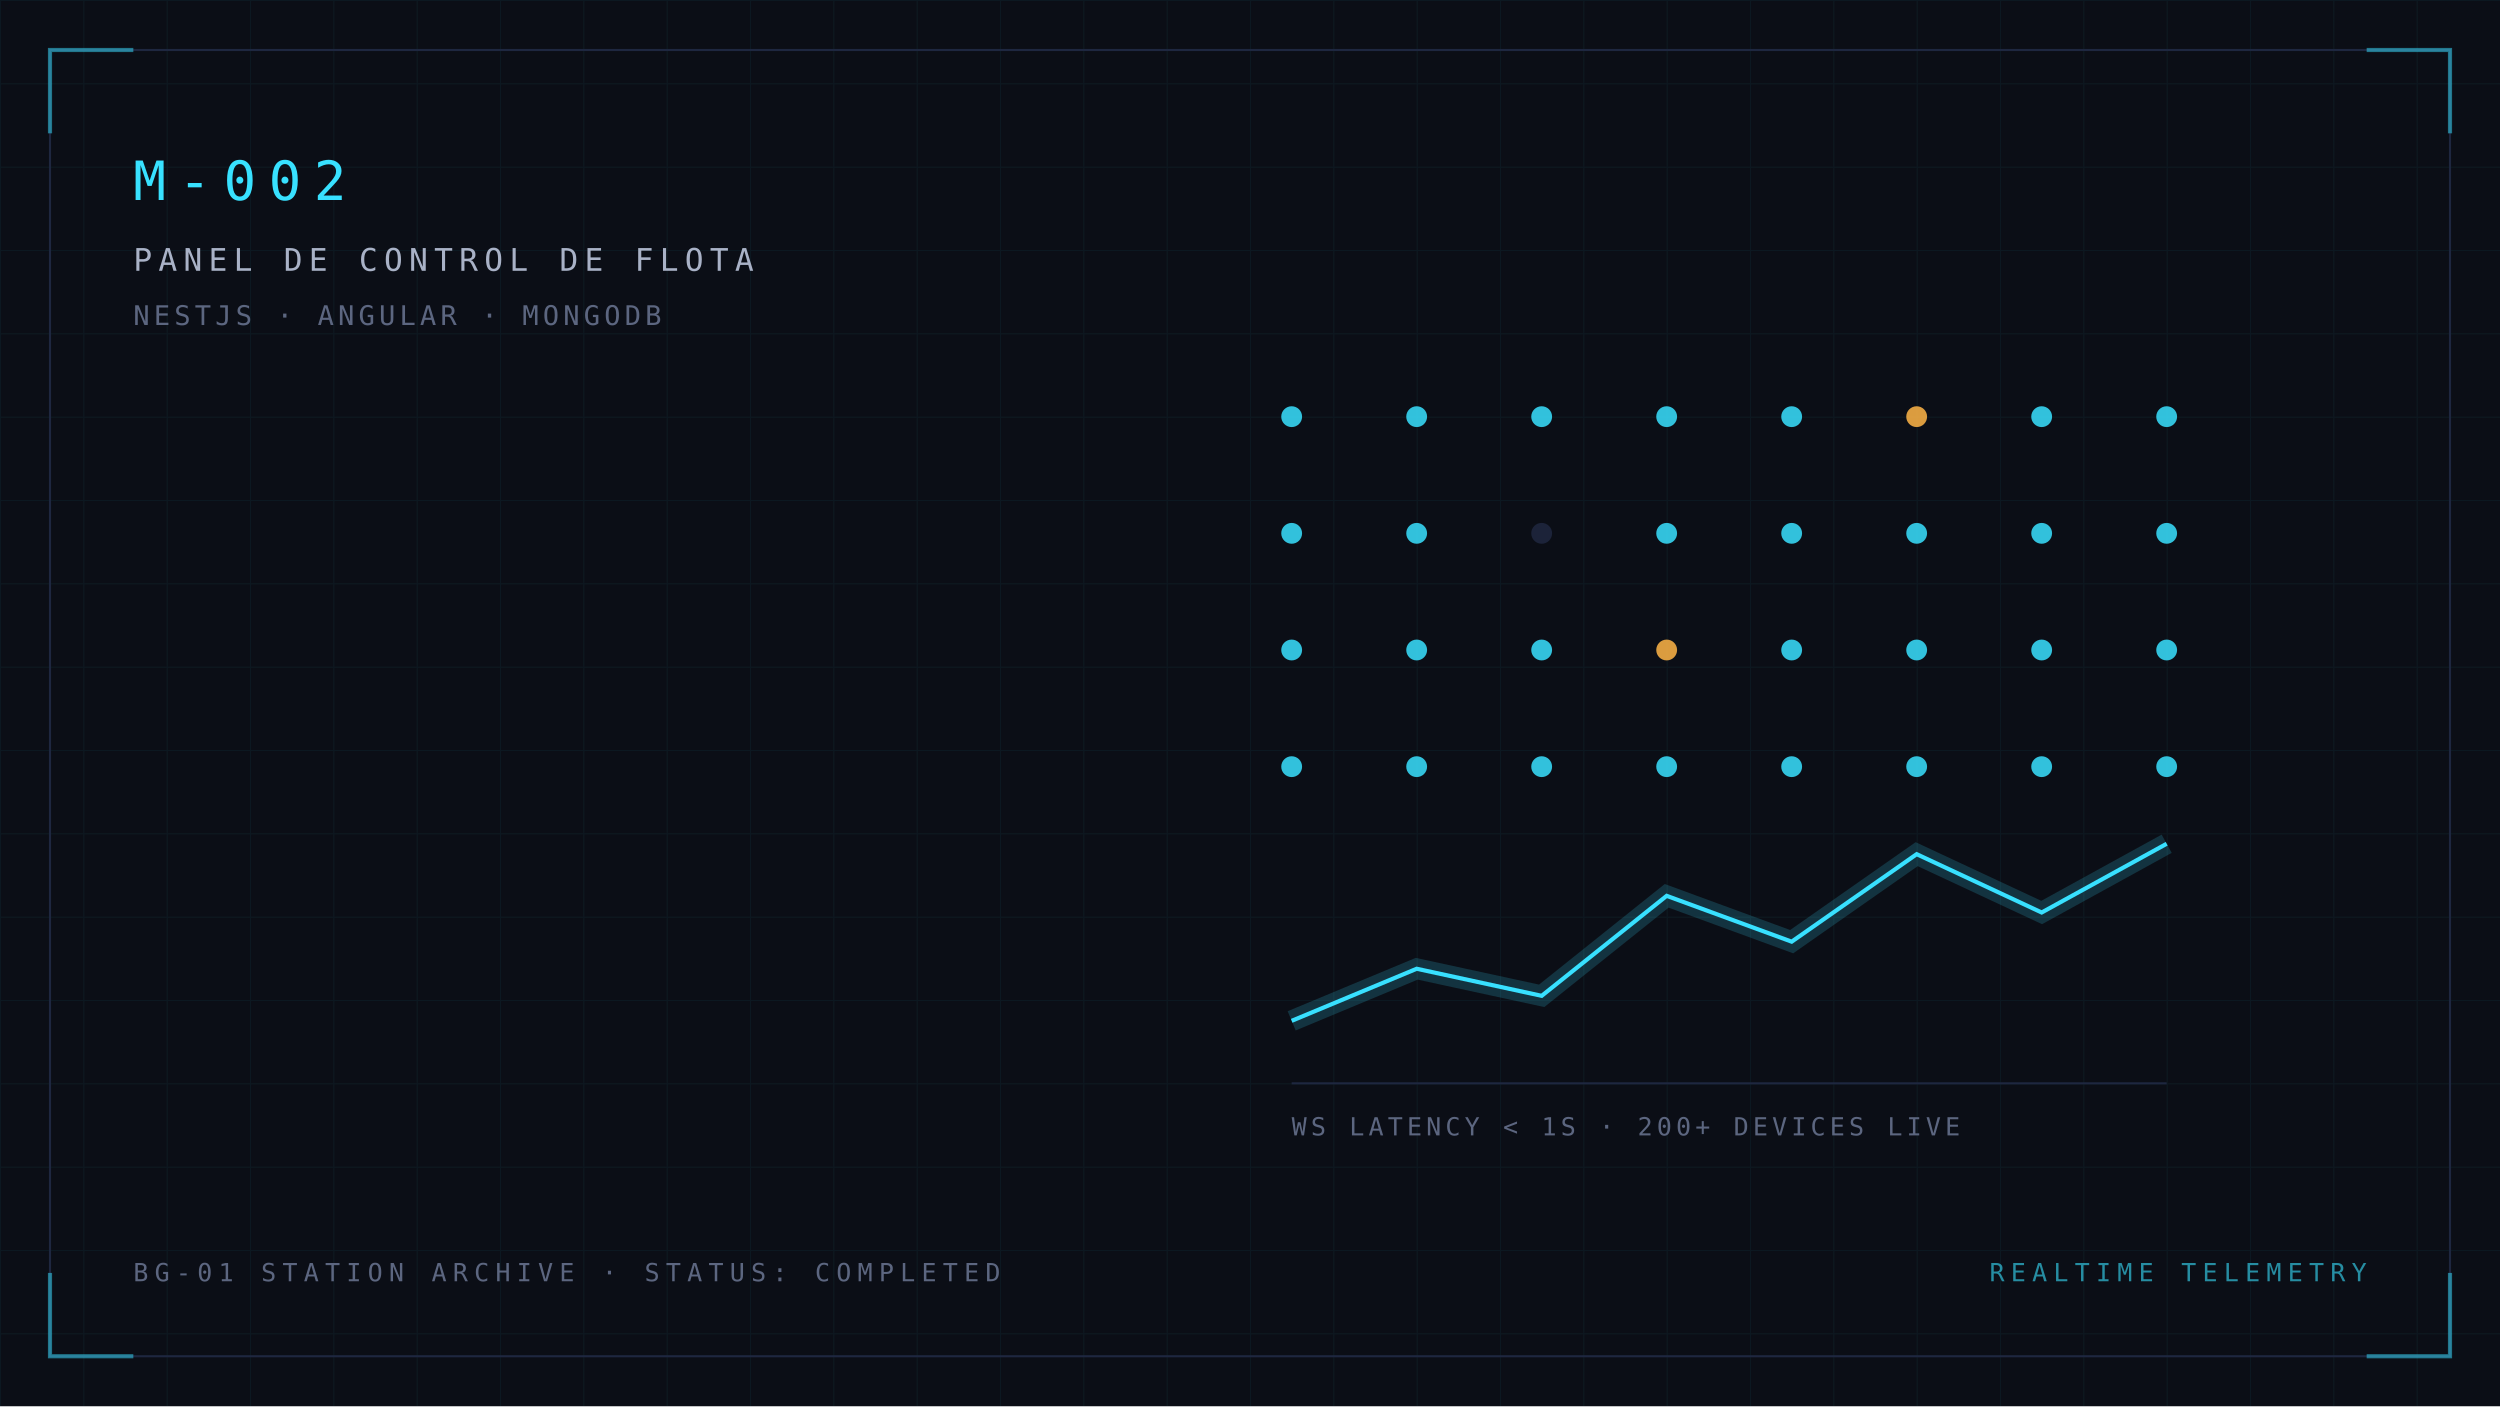
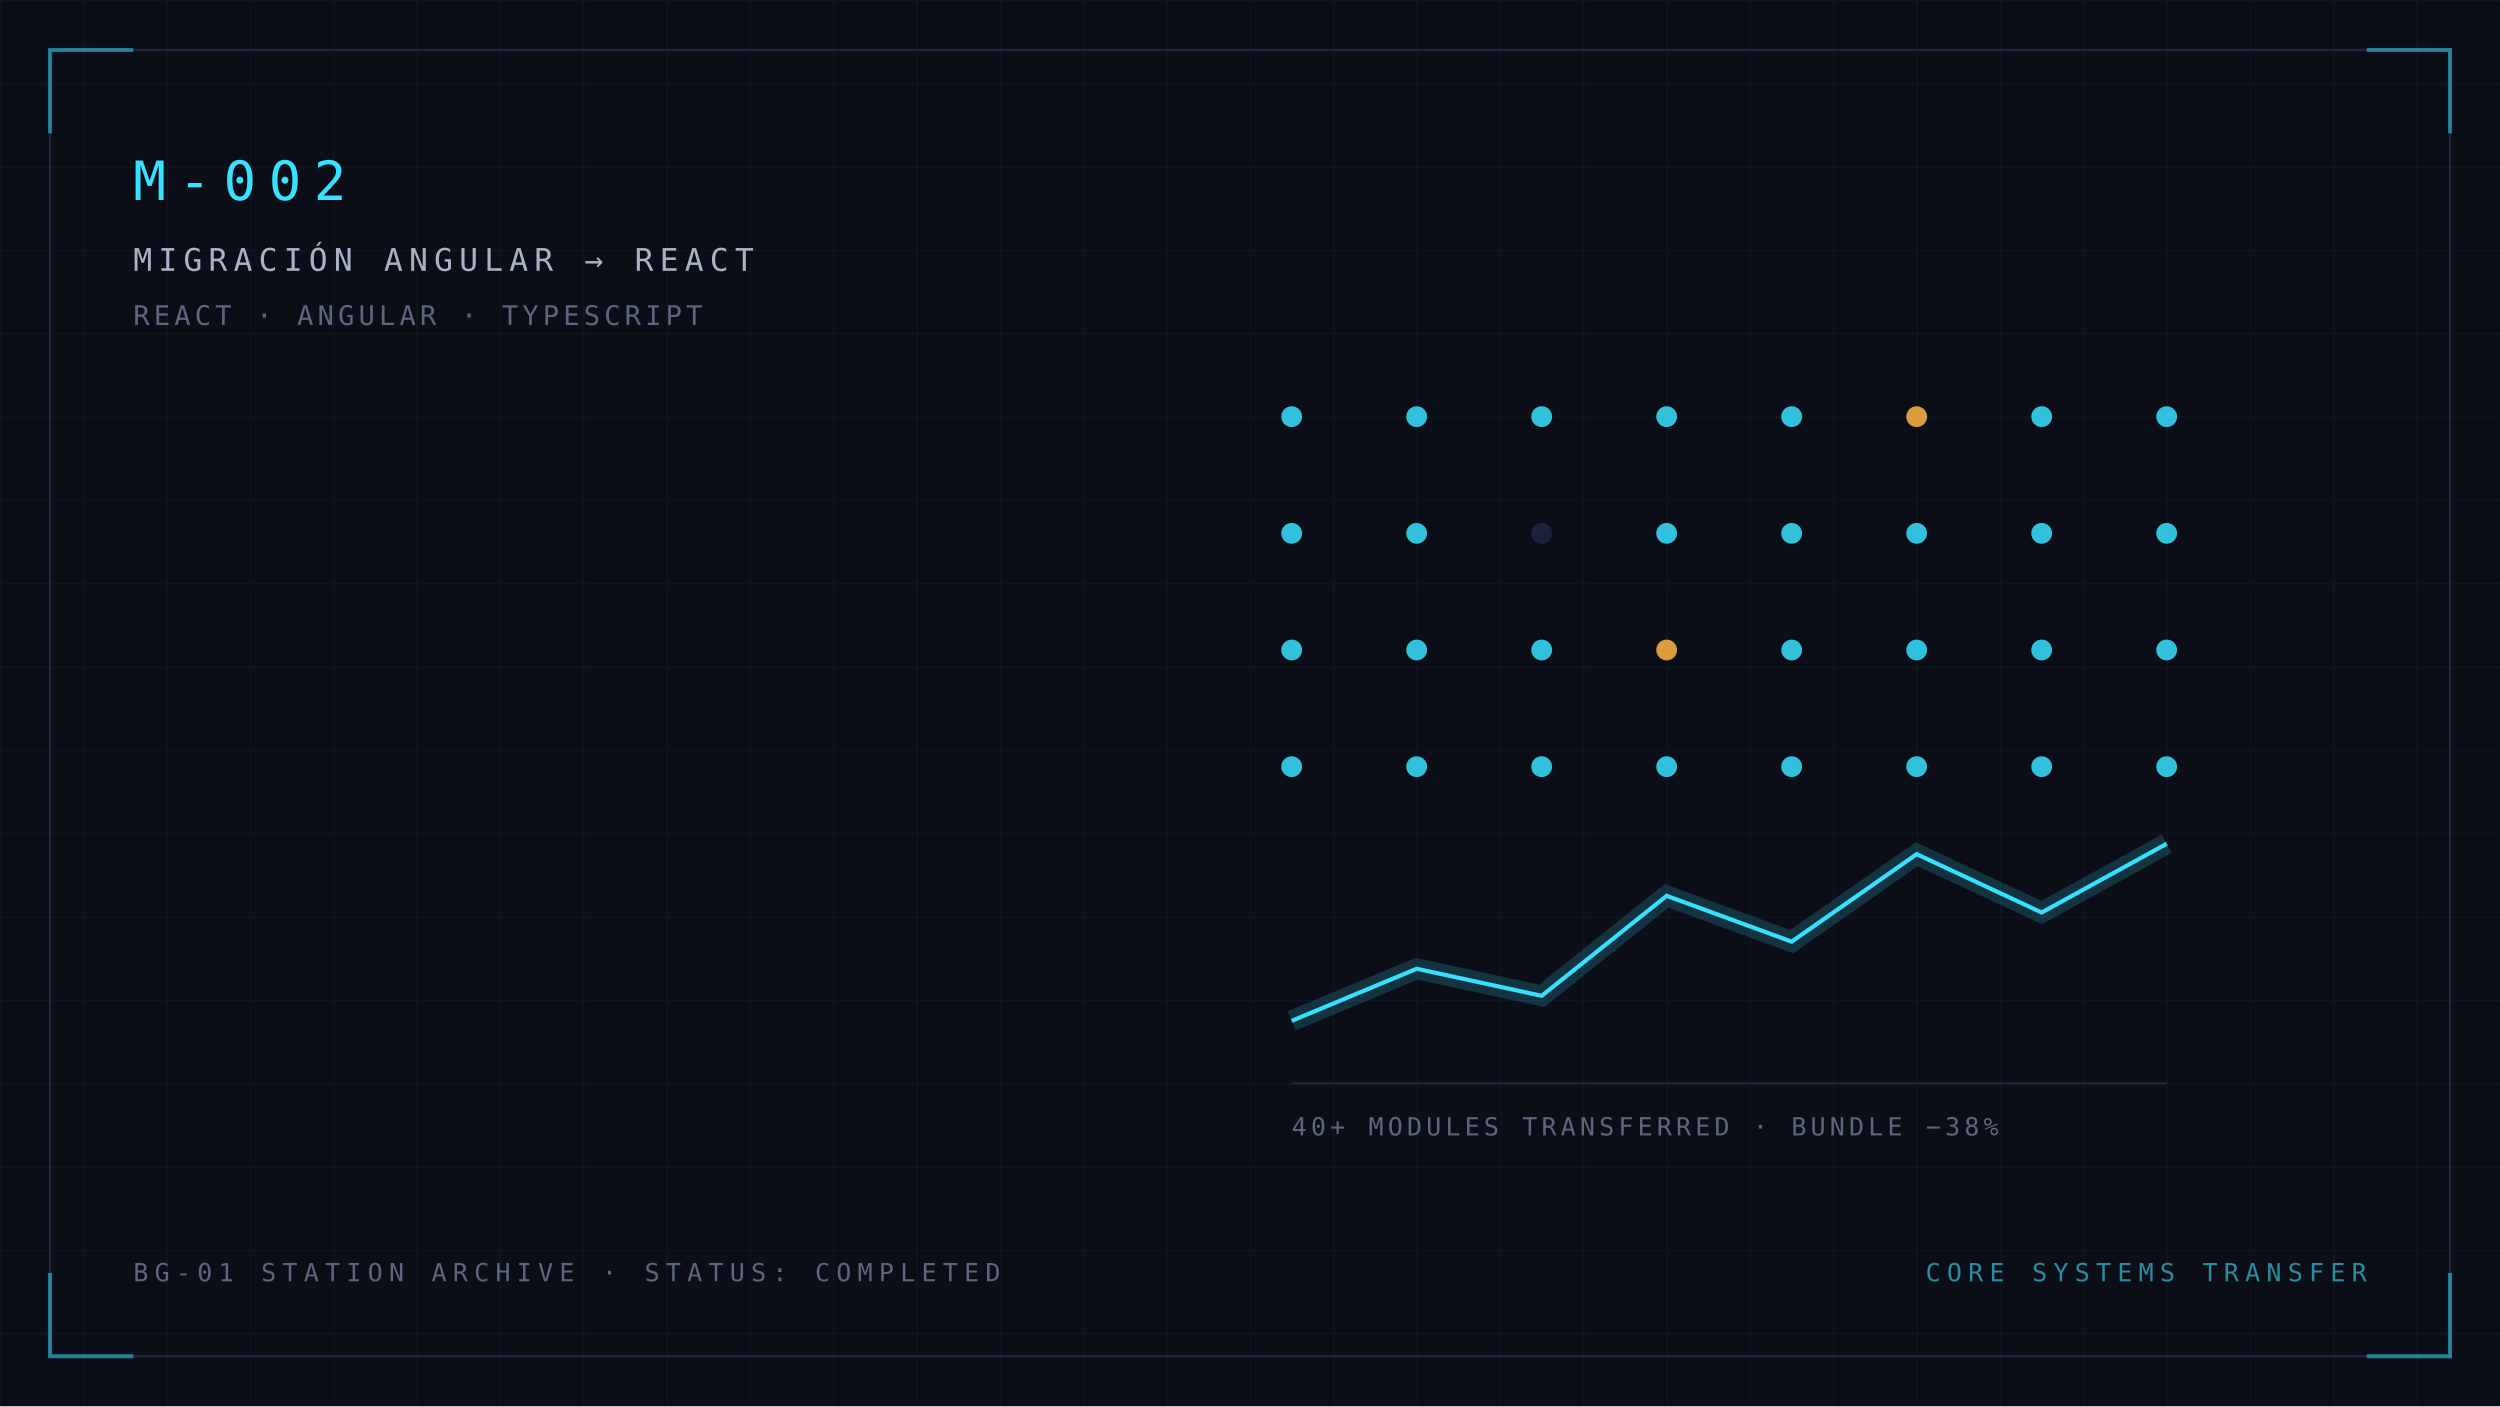
<svg xmlns="http://www.w3.org/2000/svg" width="1200" height="675" viewBox="0 0 1200 675" font-family="ui-monospace, Menlo, Consolas, monospace">
  <defs>
    <pattern id="grid" width="40" height="40" patternUnits="userSpaceOnUse">
      <path d="M40 0H0V40" fill="none" stroke="#38e1ff" stroke-opacity="0.05" />
    </pattern>
  </defs>
  <rect width="1200" height="675" fill="#0b0e16" />
  <rect width="1200" height="675" fill="url(#grid)" />
  <rect x="24" y="24" width="1152" height="627" fill="none" stroke="#1e2740" />
  <path d="M24 64V24H64" fill="none" stroke="#38e1ff" stroke-opacity="0.5" stroke-width="2" />
  <path d="M1136 24H1176V64" fill="none" stroke="#38e1ff" stroke-opacity="0.5" stroke-width="2" />
  <path d="M1176 611V651H1136" fill="none" stroke="#38e1ff" stroke-opacity="0.5" stroke-width="2" />
  <path d="M64 651H24V611" fill="none" stroke="#38e1ff" stroke-opacity="0.5" stroke-width="2" />
  <g transform="translate(620,200)">
    <g fill="#38e1ff">
      <g opacity="0.85">
        <circle cx="0" cy="0" r="5" />
        <circle cx="60" cy="0" r="5" />
        <circle cx="120" cy="0" r="5" />
        <circle cx="180" cy="0" r="5" />
        <circle cx="240" cy="0" r="5" />
        <circle cx="300" cy="0" r="5" fill="#ffb547" />
        <circle cx="360" cy="0" r="5" />
        <circle cx="420" cy="0" r="5" />
        <circle cx="0" cy="56" r="5" />
        <circle cx="60" cy="56" r="5" />
        <circle cx="120" cy="56" r="5" fill="#1e2740" />
        <circle cx="180" cy="56" r="5" />
        <circle cx="240" cy="56" r="5" />
        <circle cx="300" cy="56" r="5" />
        <circle cx="360" cy="56" r="5" />
        <circle cx="420" cy="56" r="5" />
        <circle cx="0" cy="112" r="5" />
        <circle cx="60" cy="112" r="5" />
        <circle cx="120" cy="112" r="5" />
        <circle cx="180" cy="112" r="5" fill="#ffb547" />
        <circle cx="240" cy="112" r="5" />
        <circle cx="300" cy="112" r="5" />
        <circle cx="360" cy="112" r="5" />
        <circle cx="420" cy="112" r="5" />
        <circle cx="0" cy="168" r="5" />
        <circle cx="60" cy="168" r="5" />
        <circle cx="120" cy="168" r="5" />
        <circle cx="180" cy="168" r="5" />
        <circle cx="240" cy="168" r="5" />
        <circle cx="300" cy="168" r="5" />
        <circle cx="360" cy="168" r="5" />
        <circle cx="420" cy="168" r="5" />
      </g>
    </g>
    <polyline points="0,290 60,265 120,278 180,230 240,252 300,210 360,238 420,205" fill="none" stroke="#38e1ff" stroke-width="2" />
    <polyline points="0,290 60,265 120,278 180,230 240,252 300,210 360,238 420,205" fill="none" stroke="#38e1ff" stroke-opacity="0.18" stroke-width="10" />
    <line x1="0" y1="320" x2="420" y2="320" stroke="#1e2740" />
-     <text x="0" y="345" fill="#5c6680" font-size="12" letter-spacing="2">WS LATENCY &lt; 1S · 200+ DEVICES LIVE</text>
+     <text x="0" y="345" fill="#5c6680" font-size="12" letter-spacing="2">40+ MODULES TRANSFERRED · BUNDLE −38%</text>
  </g>
  <text x="64" y="96" fill="#38e1ff" font-size="26" letter-spacing="6">M-002</text>
-   <text x="64" y="130" fill="#a9b2c7" font-size="15" letter-spacing="3">PANEL DE CONTROL DE FLOTA</text>
-   <text x="64" y="156" fill="#5c6680" font-size="13" letter-spacing="2">NESTJS · ANGULAR · MONGODB</text>
+   <text x="64" y="130" fill="#a9b2c7" font-size="15" letter-spacing="3">MIGRACIÓN ANGULAR → REACT</text>
+   <text x="64" y="156" fill="#5c6680" font-size="13" letter-spacing="2">REACT · ANGULAR · TYPESCRIPT</text>
  <text x="64" y="615" fill="#5c6680" font-size="12" letter-spacing="3">BG-01 STATION ARCHIVE · STATUS: COMPLETED</text>
-   <text x="1136" y="615" fill="#38e1ff" font-size="12" letter-spacing="3" text-anchor="end" opacity="0.6">REALTIME TELEMETRY</text>
+   <text x="1136" y="615" fill="#38e1ff" font-size="12" letter-spacing="3" text-anchor="end" opacity="0.6">CORE SYSTEMS TRANSFER</text>
</svg>
